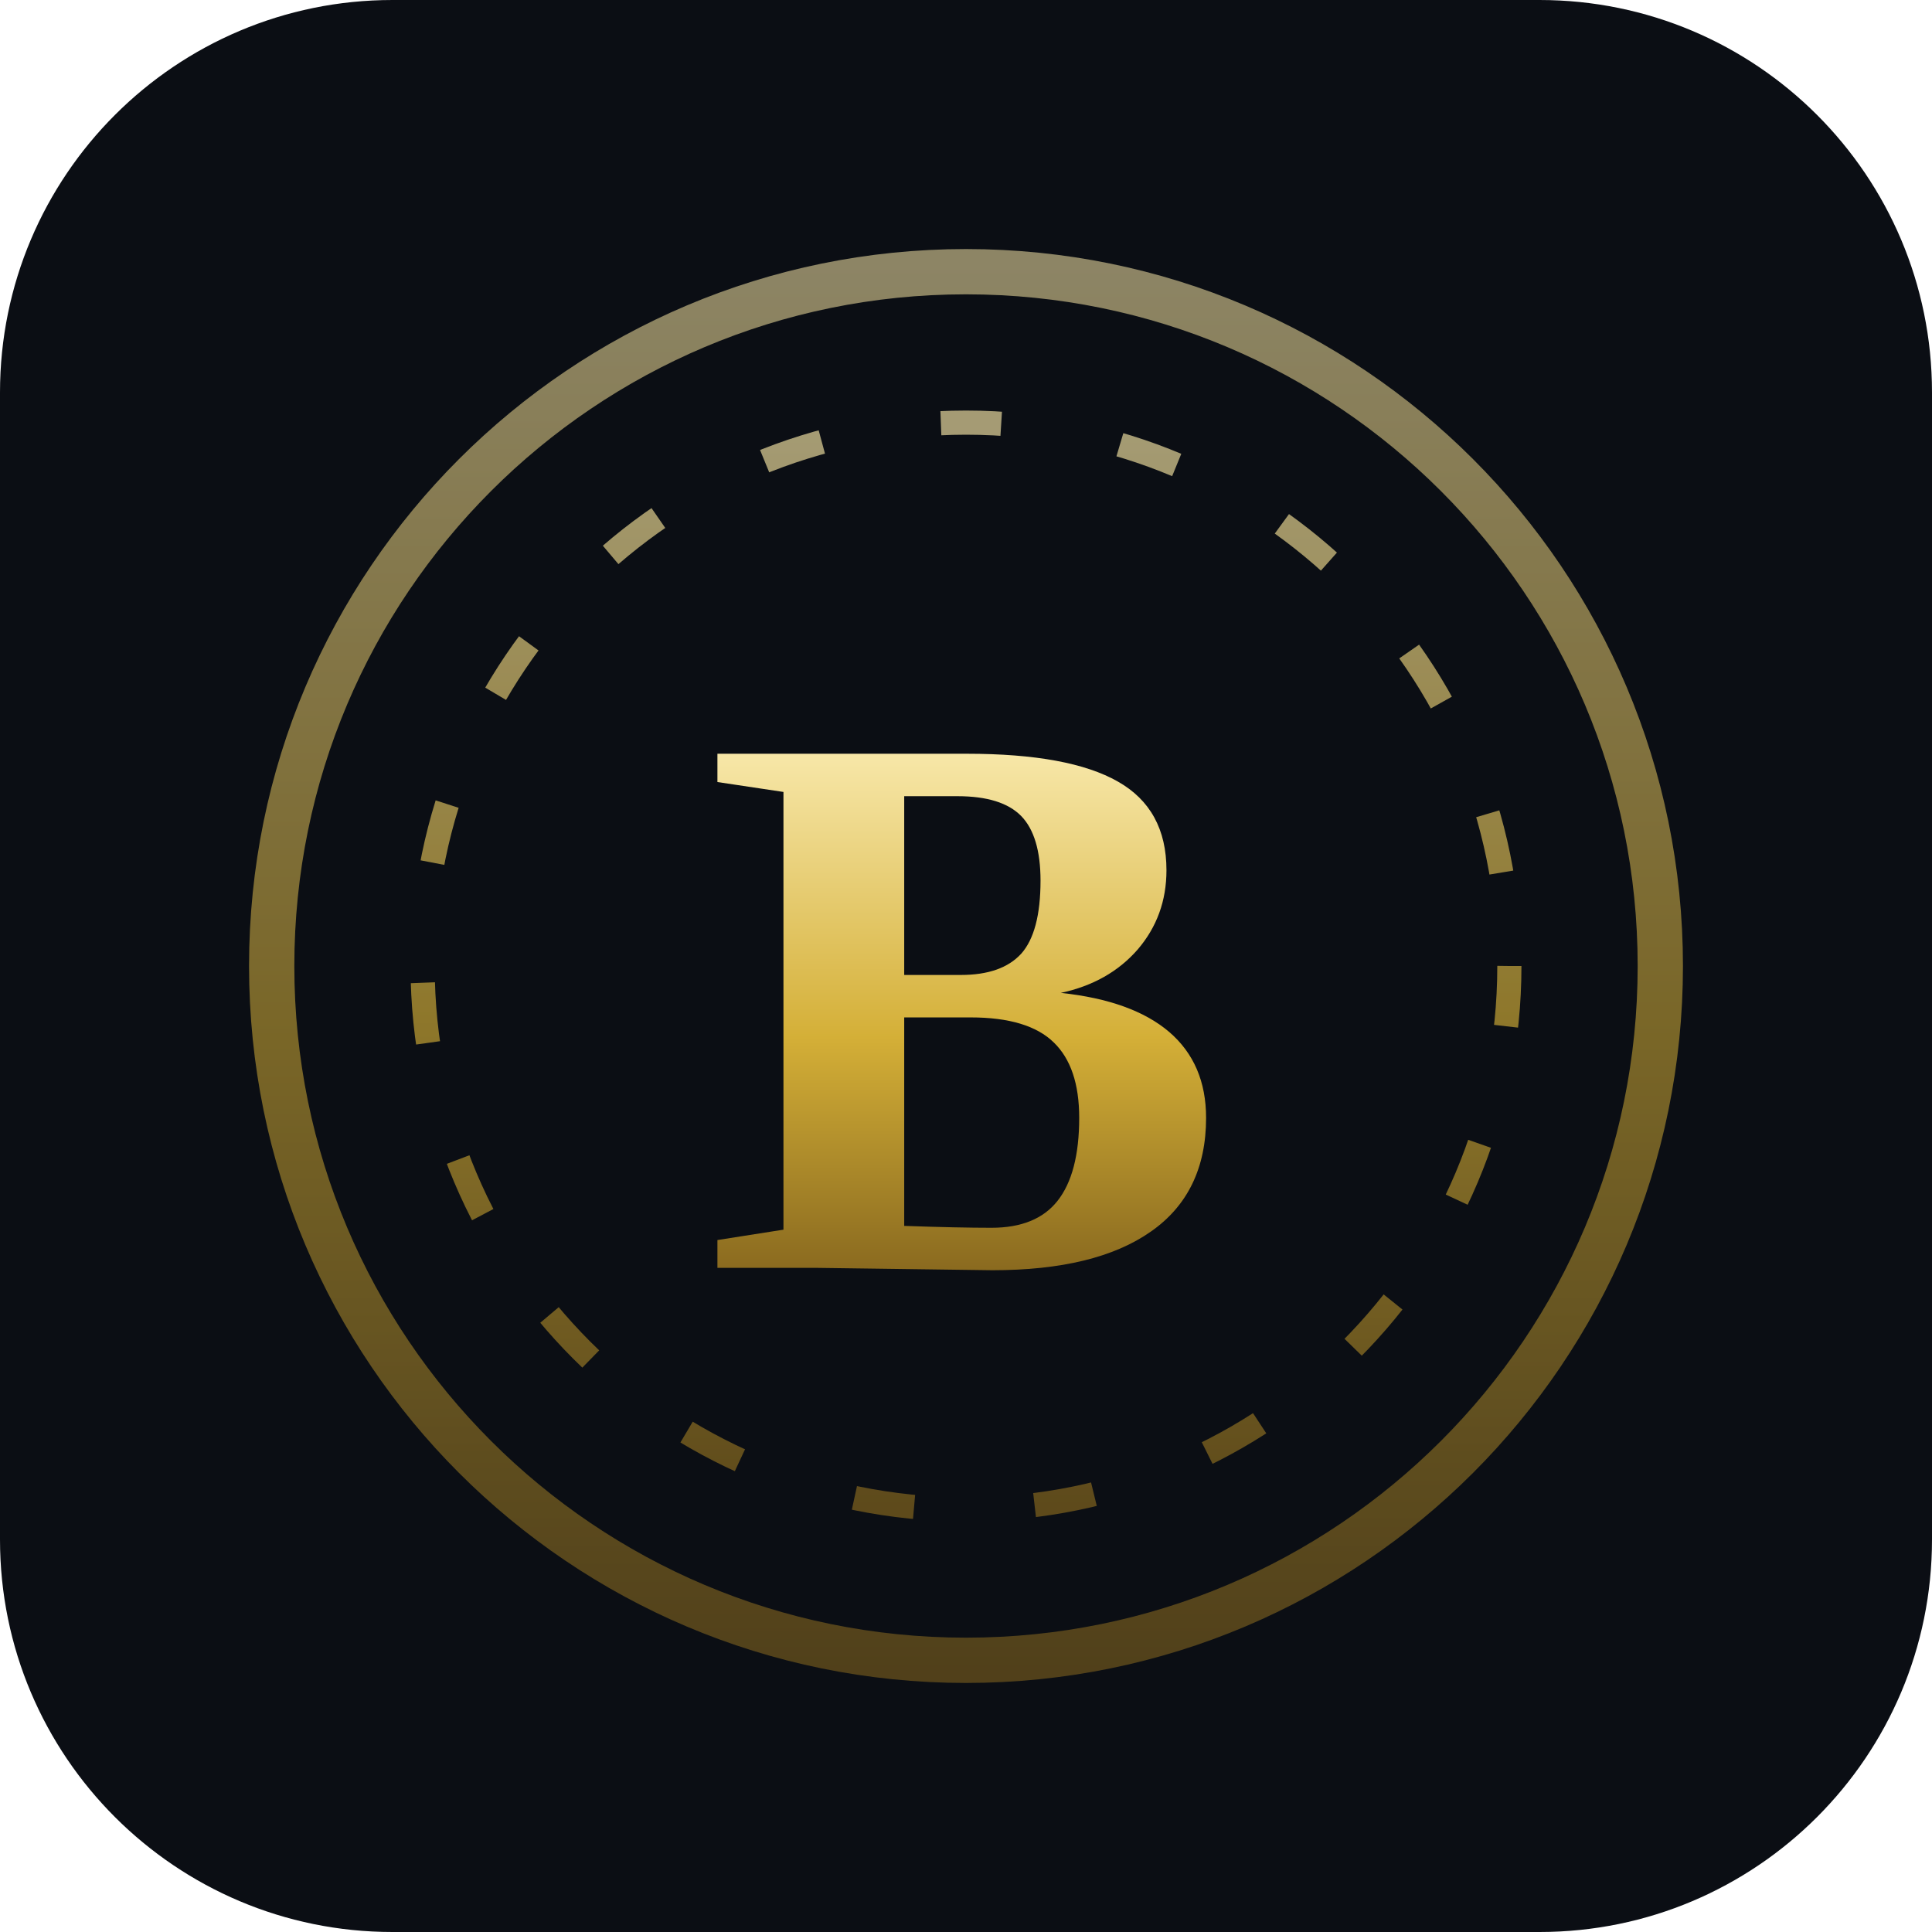
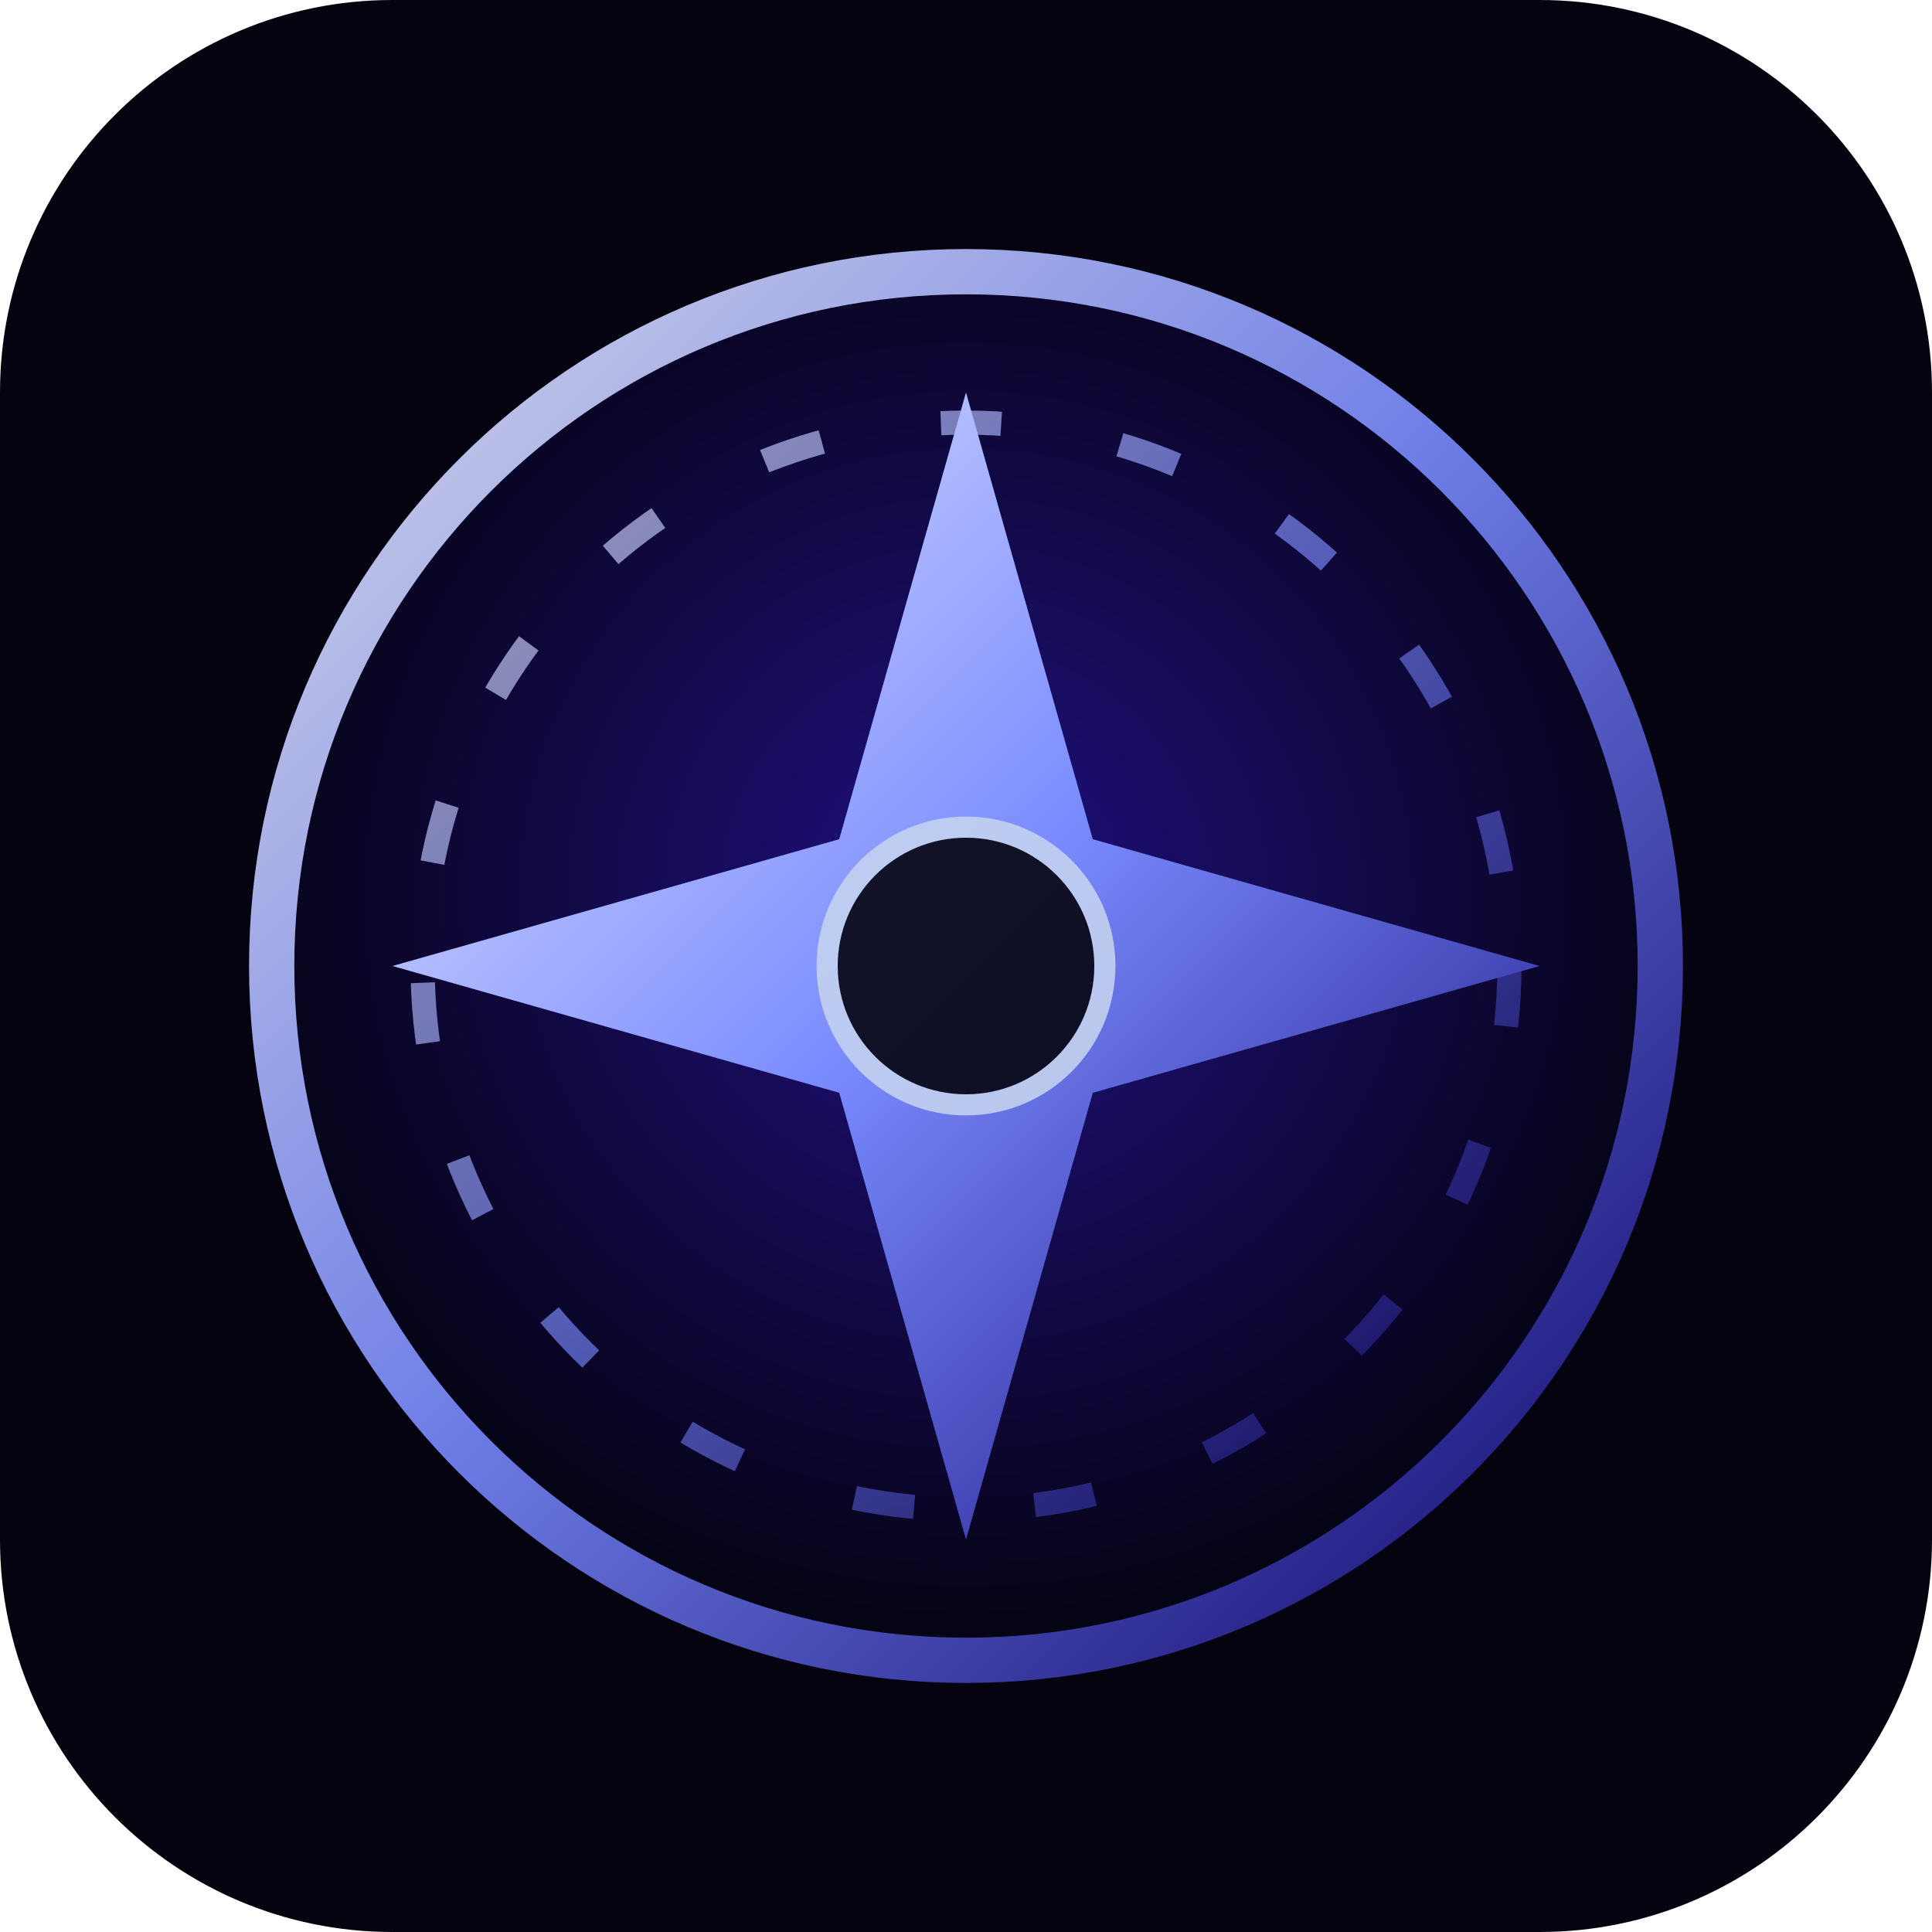
<svg xmlns="http://www.w3.org/2000/svg" viewBox="0 0 64 64">
  <defs>
-     <linearGradient id="gold" x1="0" y1="0" x2="0" y2="1">
-       <stop offset="0" stop-color="#f7e7a8" />
-       <stop offset=".55" stop-color="#d4af37" />
-       <stop offset="1" stop-color="#8a6a1f" />
+     <linearGradient id="void" x1="0" y1="0" x2="1" y2="1">
+       <stop offset="0" stop-color="#eef1ff" />
+       <stop offset=".48" stop-color="#7b8cff" />
+       <stop offset="1" stop-color="#0e0271" />
    </linearGradient>
+     <radialGradient id="core" cx=".5" cy=".45" r=".55">
+       <stop offset="0" stop-color="#24118f" />
+       <stop offset="1" stop-color="#04030f" />
+     </radialGradient>
  </defs>
-   <rect width="64" height="64" rx="13" fill="#0b0e14" />
-   <circle cx="32" cy="32" r="23" fill="none" stroke="url(#gold)" stroke-width="1.5" opacity=".55" />
-   <circle cx="32" cy="32" r="18" fill="none" stroke="url(#gold)" stroke-width=".8" stroke-dasharray="2 4" opacity=".65" />
-   <text x="32" y="42" text-anchor="middle" font-family="Georgia, 'Times New Roman', serif" font-size="26" font-weight="700" fill="url(#gold)">B</text>
+   <rect width="64" height="64" rx="13" fill="#04030f" />
+   <circle cx="32" cy="32" r="23" fill="url(#core)" stroke="url(#void)" stroke-width="1.5" opacity=".9" />
+   <circle cx="32" cy="32" r="18" fill="none" stroke="url(#void)" stroke-width=".8" stroke-dasharray="2 4" opacity=".65" />
+   <path d="M32 13 36.2 27.8 51 32 36.2 36.2 32 51 27.8 36.2 13 32 27.8 27.8Z" fill="url(#void)" />
+   <circle cx="32" cy="32" r="4.6" fill="#04030f" stroke="#c3d2ef" stroke-width=".7" opacity=".9" />
</svg>
